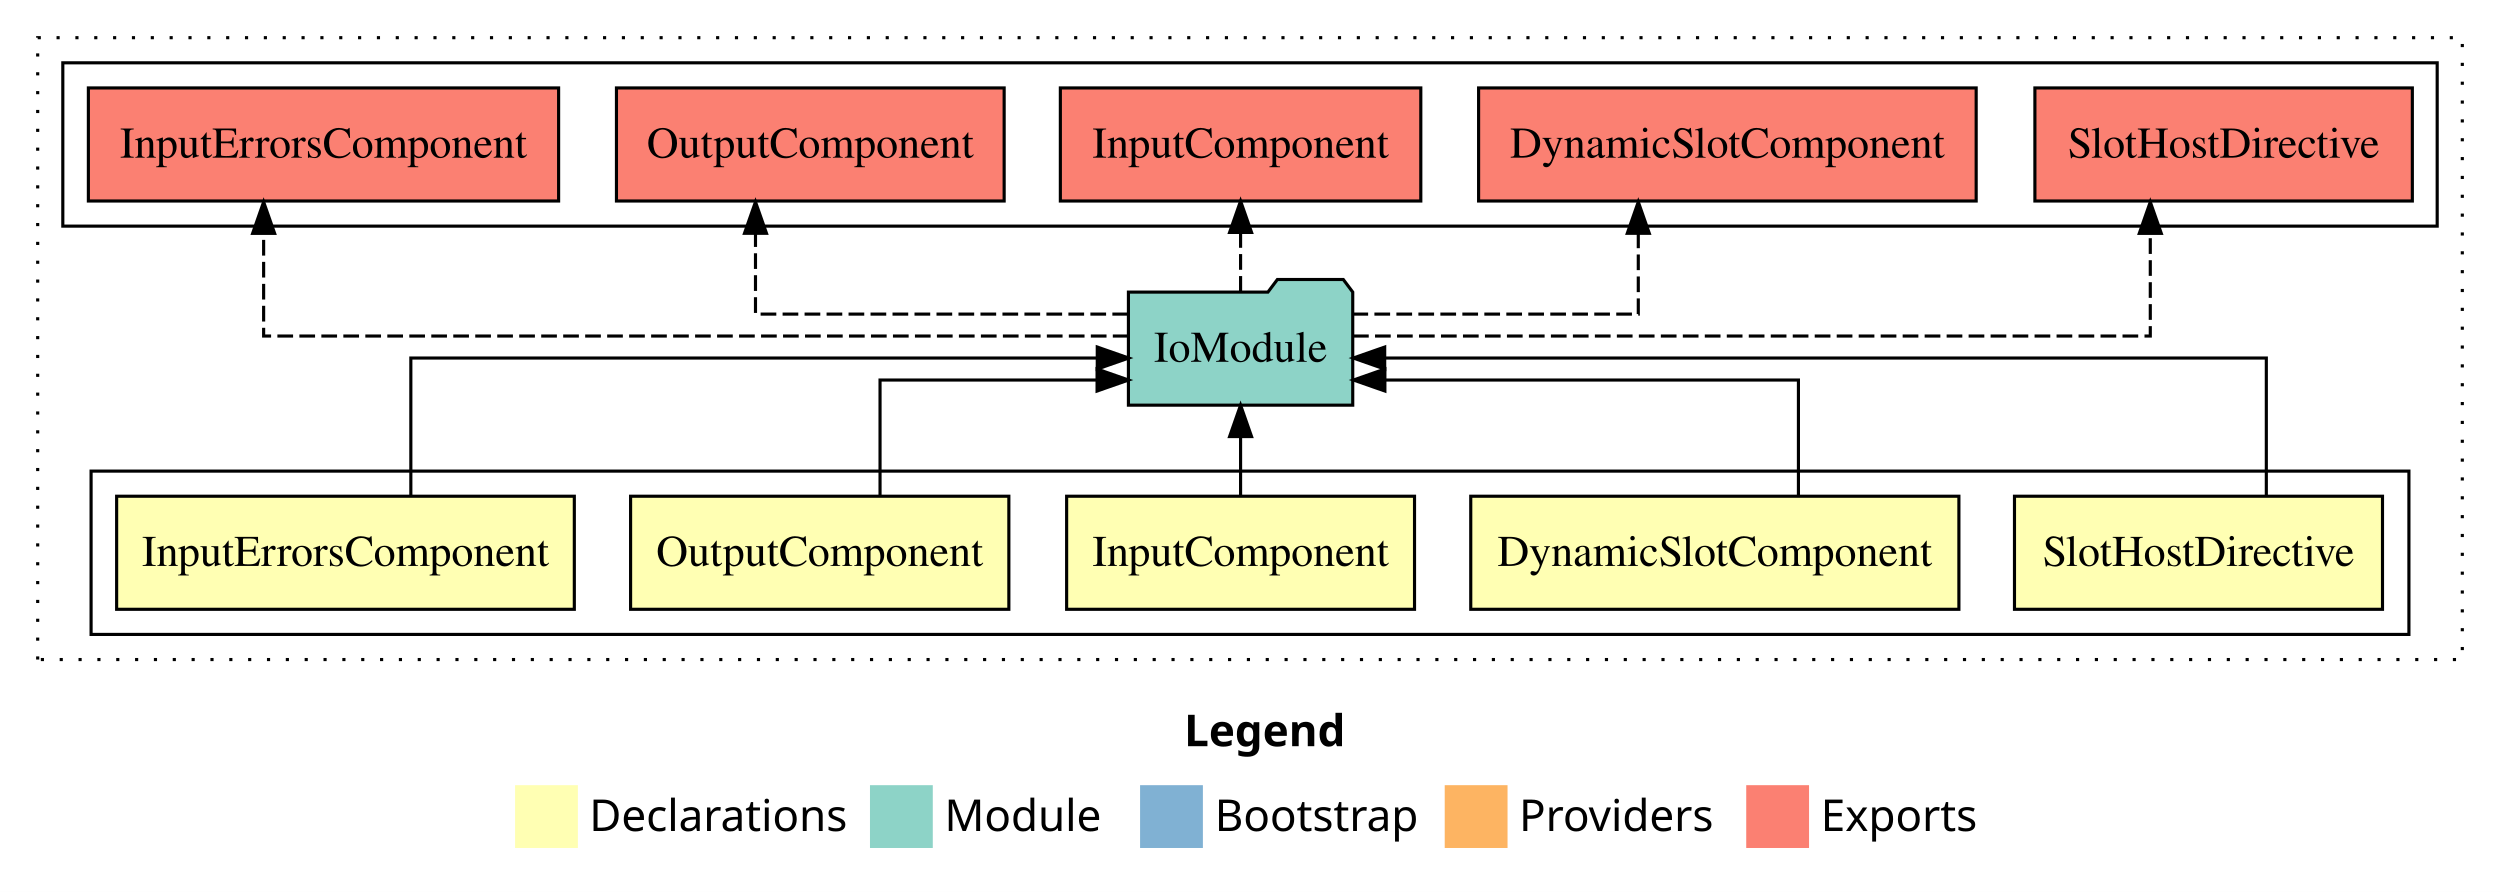
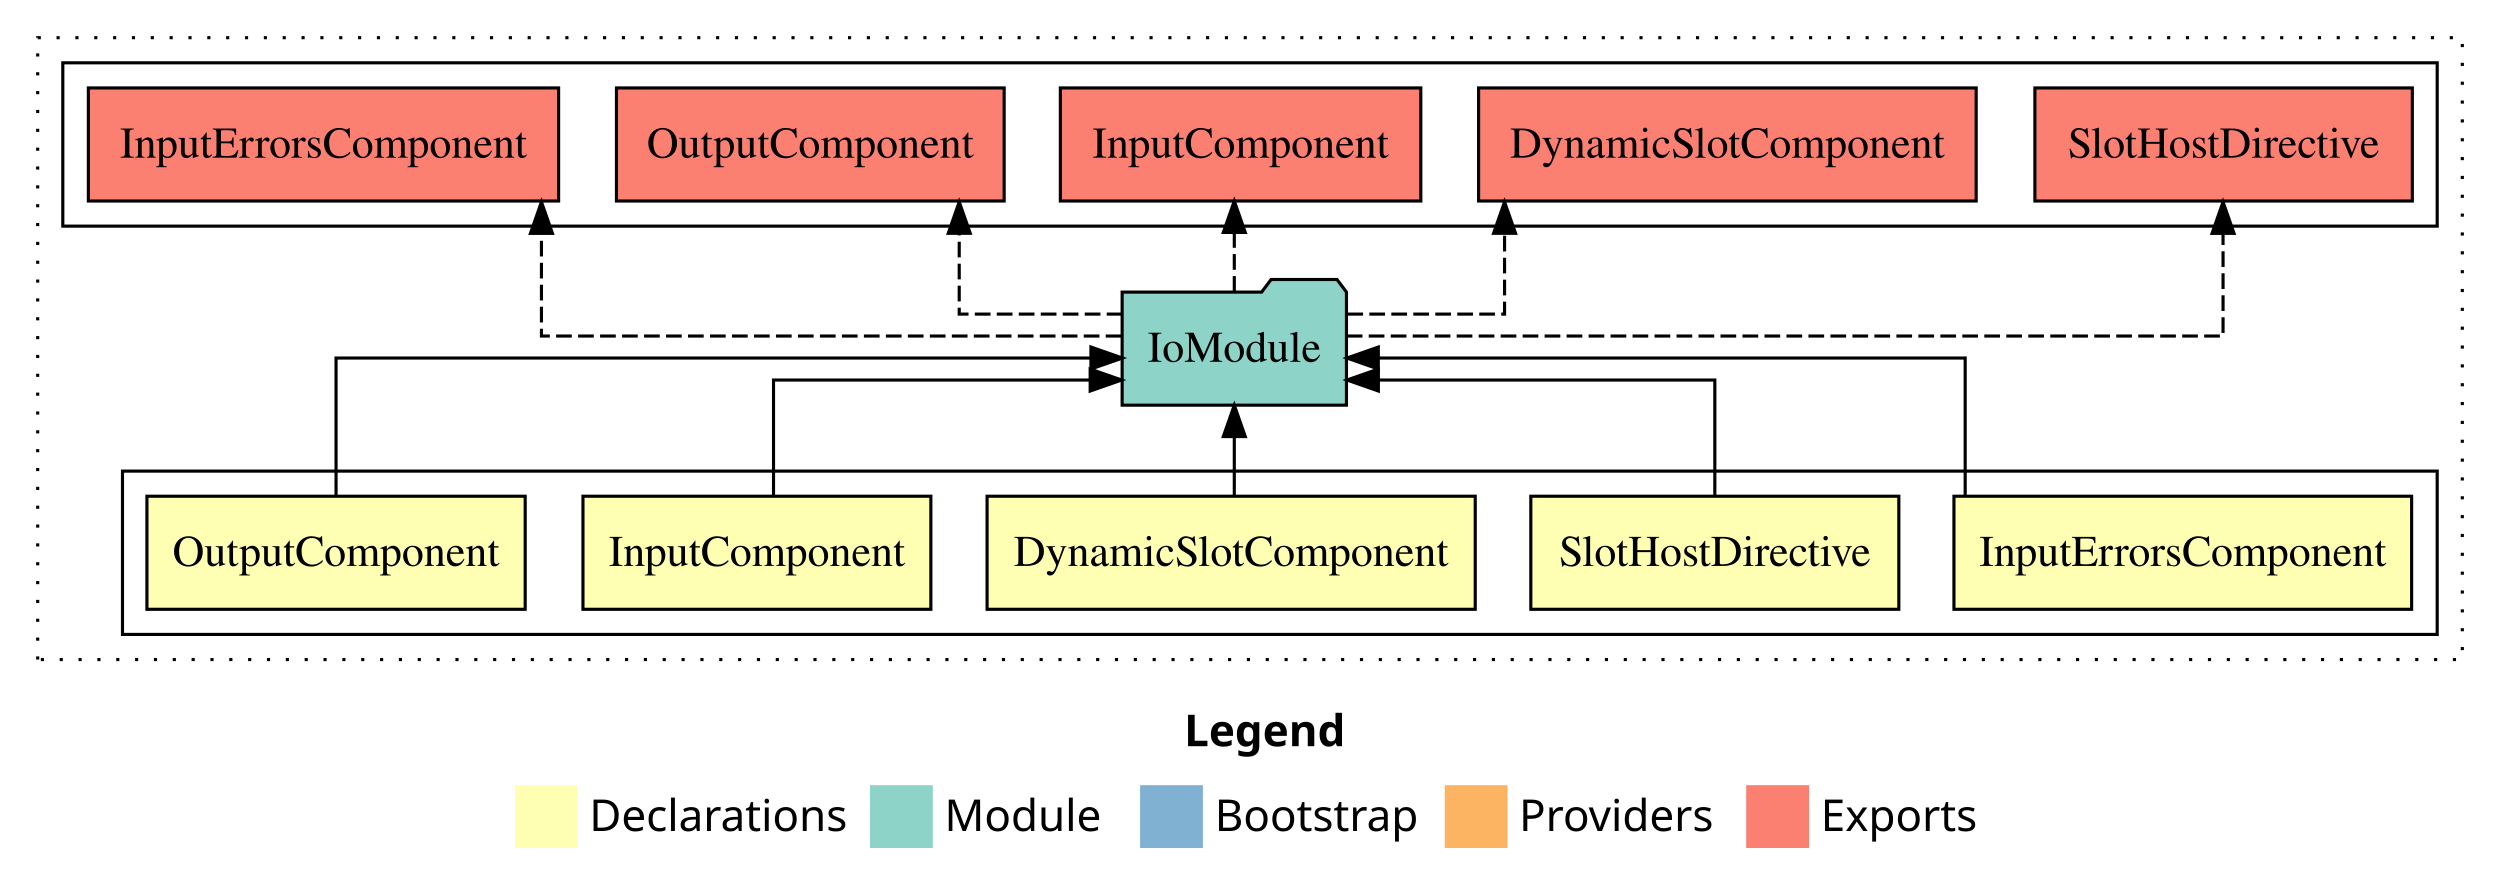
<svg xmlns="http://www.w3.org/2000/svg" width="796pt" height="284pt" viewBox="0.00 0.00 796.00 284.00">
  <g id="graph0" class="graph" transform="scale(1 1) rotate(0) translate(4 280)">
    <polygon fill="#ffffff" stroke="transparent" points="-4,4 -4,-280 792,-280 792,4 -4,4" />
    <text text-anchor="start" x="373.009" y="-42.4" font-family="sans-serif" font-weight="bold" font-size="14.00" fill="#000000">Legend</text>
    <polygon fill="#ffffb3" stroke="transparent" points="160,-10 160,-30 180,-30 180,-10 160,-10" />
    <text text-anchor="start" x="183.629" y="-15.4" font-family="sans-serif" font-size="14.00" fill="#000000">  Declarations</text>
    <polygon fill="#8dd3c7" stroke="transparent" points="273,-10 273,-30 293,-30 293,-10 273,-10" />
    <text text-anchor="start" x="296.725" y="-15.4" font-family="sans-serif" font-size="14.00" fill="#000000">  Module</text>
    <polygon fill="#80b1d3" stroke="transparent" points="359,-10 359,-30 379,-30 379,-10 359,-10" />
    <text text-anchor="start" x="382.781" y="-15.4" font-family="sans-serif" font-size="14.00" fill="#000000">  Bootstrap</text>
    <polygon fill="#fdb462" stroke="transparent" points="456,-10 456,-30 476,-30 476,-10 456,-10" />
    <text text-anchor="start" x="479.673" y="-15.4" font-family="sans-serif" font-size="14.00" fill="#000000">  Providers</text>
    <polygon fill="#fb8072" stroke="transparent" points="552,-10 552,-30 572,-30 572,-10 552,-10" />
    <text text-anchor="start" x="575.726" y="-15.4" font-family="sans-serif" font-size="14.00" fill="#000000">  Exports</text>
    <g id="clust1" class="cluster">
      <polygon fill="none" stroke="#000000" stroke-dasharray="1,5" points="8,-70 8,-268 780,-268 780,-70 8,-70" />
    </g>
    <g id="clust2" class="cluster">
-       <polygon fill="none" stroke="#000000" points="25,-78 25,-130 763,-130 763,-78 25,-78" />
+       <polygon fill="none" stroke="#000000" points="35,-78 35,-130 772,-130 772,-78 35,-78" />
    </g>
    <g id="clust9" class="cluster">
      <polygon fill="none" stroke="#000000" points="16,-208 16,-260 772,-260 772,-208 16,-208" />
    </g>
    <g id="node1" class="node">
-       <polygon fill="#ffffb3" stroke="#000000" points="754.588,-122 637.412,-122 637.412,-86 754.588,-86 754.588,-122" />
-       <text text-anchor="middle" x="696" y="-99.8" font-family="Times,serif" font-size="14.00" fill="#000000">SlotHostDirective</text>
+       <polygon fill="#ffffb3" stroke="#000000" points="763.863,-122 618.137,-122 618.137,-86 763.863,-86 763.863,-122" />
+       <text text-anchor="middle" x="691" y="-99.8" font-family="Times,serif" font-size="14.00" fill="#000000">InputErrorsComponent</text>
    </g>
    <g id="node6" class="node">
-       <polygon fill="#8dd3c7" stroke="#000000" points="426.711,-187 423.711,-191 402.711,-191 399.711,-187 355.289,-187 355.289,-151 426.711,-151 426.711,-187" />
-       <text text-anchor="middle" x="391" y="-164.8" font-family="Times,serif" font-size="14.00" fill="#000000">IoModule</text>
+       <polygon fill="#8dd3c7" stroke="#000000" points="424.711,-187 421.711,-191 400.711,-191 397.711,-187 353.289,-187 353.289,-151 424.711,-151 424.711,-187" />
+       <text text-anchor="middle" x="389" y="-164.8" font-family="Times,serif" font-size="14.00" fill="#000000">IoModule</text>
    </g>
    <g id="edge1" class="edge">
-       <path fill="none" stroke="#000000" d="M717.598,-122.267C717.598,-140.555 717.598,-166 717.598,-166 717.598,-166 436.886,-166 436.886,-166" />
-       <polygon fill="#000000" stroke="#000000" points="436.886,-162.5 426.886,-166 436.886,-169.5 436.886,-162.5" />
+       <path fill="none" stroke="#000000" d="M621.713,-122.267C621.713,-140.555 621.713,-166 621.713,-166 621.713,-166 434.851,-166 434.851,-166" />
+       <polygon fill="#000000" stroke="#000000" points="434.851,-162.5 424.851,-166 434.851,-169.5 434.851,-162.5" />
    </g>
    <g id="node2" class="node">
-       <polygon fill="#ffffb3" stroke="#000000" points="619.713,-122 464.287,-122 464.287,-86 619.713,-86 619.713,-122" />
-       <text text-anchor="middle" x="542" y="-99.8" font-family="Times,serif" font-size="14.00" fill="#000000">DynamicSlotComponent</text>
+       <polygon fill="#ffffb3" stroke="#000000" points="600.588,-122 483.412,-122 483.412,-86 600.588,-86 600.588,-122" />
+       <text text-anchor="middle" x="542" y="-99.8" font-family="Times,serif" font-size="14.00" fill="#000000">SlotHostDirective</text>
    </g>
    <g id="edge2" class="edge">
-       <path fill="none" stroke="#000000" d="M568.619,-122.009C568.619,-138.049 568.619,-159 568.619,-159 568.619,-159 436.944,-159 436.944,-159" />
-       <polygon fill="#000000" stroke="#000000" points="436.944,-155.5 426.944,-159 436.944,-162.5 436.944,-155.5" />
+       <path fill="none" stroke="#000000" d="M542,-122.009C542,-138.049 542,-159 542,-159 542,-159 434.872,-159 434.872,-159" />
+       <polygon fill="#000000" stroke="#000000" points="434.872,-155.5 424.872,-159 434.872,-162.5 434.872,-155.5" />
    </g>
    <g id="node3" class="node">
-       <polygon fill="#ffffb3" stroke="#000000" points="446.384,-122 335.616,-122 335.616,-86 446.384,-86 446.384,-122" />
-       <text text-anchor="middle" x="391" y="-99.8" font-family="Times,serif" font-size="14.00" fill="#000000">InputComponent</text>
+       <polygon fill="#ffffb3" stroke="#000000" points="465.713,-122 310.287,-122 310.287,-86 465.713,-86 465.713,-122" />
+       <text text-anchor="middle" x="388" y="-99.8" font-family="Times,serif" font-size="14.00" fill="#000000">DynamicSlotComponent</text>
    </g>
    <g id="edge3" class="edge">
-       <path fill="none" stroke="#000000" d="M391,-122.106C391,-122.106 391,-140.991 391,-140.991" />
-       <polygon fill="#000000" stroke="#000000" points="387.5,-140.991 391,-150.991 394.5,-140.991 387.5,-140.991" />
+       <path fill="none" stroke="#000000" d="M389,-122.106C389,-122.106 389,-140.991 389,-140.991" />
+       <polygon fill="#000000" stroke="#000000" points="385.5,-140.991 389,-150.991 392.5,-140.991 385.5,-140.991" />
    </g>
    <g id="node4" class="node">
-       <polygon fill="#ffffb3" stroke="#000000" points="317.22,-122 196.78,-122 196.78,-86 317.22,-86 317.22,-122" />
-       <text text-anchor="middle" x="257" y="-99.8" font-family="Times,serif" font-size="14.00" fill="#000000">OutputComponent</text>
+       <polygon fill="#ffffb3" stroke="#000000" points="292.384,-122 181.616,-122 181.616,-86 292.384,-86 292.384,-122" />
+       <text text-anchor="middle" x="237" y="-99.8" font-family="Times,serif" font-size="14.00" fill="#000000">InputComponent</text>
    </g>
    <g id="edge4" class="edge">
-       <path fill="none" stroke="#000000" d="M276.203,-122.009C276.203,-138.049 276.203,-159 276.203,-159 276.203,-159 345.307,-159 345.307,-159" />
-       <polygon fill="#000000" stroke="#000000" points="345.307,-162.5 355.307,-159 345.307,-155.5 345.307,-162.5" />
+       <path fill="none" stroke="#000000" d="M242.291,-122.009C242.291,-138.049 242.291,-159 242.291,-159 242.291,-159 343.111,-159 343.111,-159" />
+       <polygon fill="#000000" stroke="#000000" points="343.111,-162.5 353.111,-159 343.111,-155.5 343.111,-162.5" />
    </g>
    <g id="node5" class="node">
-       <polygon fill="#ffffb3" stroke="#000000" points="178.863,-122 33.137,-122 33.137,-86 178.863,-86 178.863,-122" />
-       <text text-anchor="middle" x="106" y="-99.8" font-family="Times,serif" font-size="14.00" fill="#000000">InputErrorsComponent</text>
+       <polygon fill="#ffffb3" stroke="#000000" points="163.22,-122 42.78,-122 42.78,-86 163.22,-86 163.22,-122" />
+       <text text-anchor="middle" x="103" y="-99.8" font-family="Times,serif" font-size="14.00" fill="#000000">OutputComponent</text>
    </g>
    <g id="edge5" class="edge">
-       <path fill="none" stroke="#000000" d="M126.81,-122.267C126.81,-140.555 126.81,-166 126.81,-166 126.81,-166 345.37,-166 345.37,-166" />
-       <polygon fill="#000000" stroke="#000000" points="345.37,-169.5 355.37,-166 345.37,-162.5 345.37,-169.5" />
+       <path fill="none" stroke="#000000" d="M103,-122.267C103,-140.555 103,-166 103,-166 103,-166 343.356,-166 343.356,-166" />
+       <polygon fill="#000000" stroke="#000000" points="343.356,-169.5 353.356,-166 343.356,-162.5 343.356,-169.5" />
    </g>
    <g id="node7" class="node">
      <polygon fill="#fb8072" stroke="#000000" points="764.089,-252 643.911,-252 643.911,-216 764.089,-216 764.089,-252" />
      <text text-anchor="middle" x="704" y="-229.8" font-family="Times,serif" font-size="14.00" fill="#000000">SlotHostDirective </text>
    </g>
    <g id="edge6" class="edge">
-       <path fill="none" stroke="#000000" stroke-dasharray="5,2" d="M426.808,-173C504.304,-173 680.652,-173 680.652,-173 680.652,-173 680.652,-205.698 680.652,-205.698" />
-       <polygon fill="#000000" stroke="#000000" points="677.152,-205.698 680.652,-215.698 684.152,-205.698 677.152,-205.698" />
+       <path fill="none" stroke="#000000" stroke-dasharray="5,2" d="M424.807,-173C507.321,-173 703.819,-173 703.819,-173 703.819,-173 703.819,-205.698 703.819,-205.698" />
+       <polygon fill="#000000" stroke="#000000" points="700.319,-205.698 703.819,-215.698 707.319,-205.698 700.319,-205.698" />
    </g>
    <g id="node8" class="node">
      <polygon fill="#fb8072" stroke="#000000" points="625.213,-252 466.786,-252 466.786,-216 625.213,-216 625.213,-252" />
      <text text-anchor="middle" x="546" y="-229.8" font-family="Times,serif" font-size="14.00" fill="#000000">DynamicSlotComponent </text>
    </g>
    <g id="edge7" class="edge">
-       <path fill="none" stroke="#000000" stroke-dasharray="5,2" d="M426.611,-180C464.065,-180 517.631,-180 517.631,-180 517.631,-180 517.631,-205.718 517.631,-205.718" />
-       <polygon fill="#000000" stroke="#000000" points="514.131,-205.718 517.631,-215.718 521.131,-205.718 514.131,-205.718" />
+       <path fill="none" stroke="#000000" stroke-dasharray="5,2" d="M424.994,-180C448.574,-180 475.05,-180 475.05,-180 475.05,-180 475.05,-205.718 475.05,-205.718" />
+       <polygon fill="#000000" stroke="#000000" points="471.55,-205.718 475.05,-215.718 478.55,-205.718 471.55,-205.718" />
    </g>
    <g id="node9" class="node">
      <polygon fill="#fb8072" stroke="#000000" points="448.384,-252 333.616,-252 333.616,-216 448.384,-216 448.384,-252" />
      <text text-anchor="middle" x="391" y="-229.8" font-family="Times,serif" font-size="14.00" fill="#000000">InputComponent </text>
    </g>
    <g id="edge8" class="edge">
-       <path fill="none" stroke="#000000" stroke-dasharray="5,2" d="M391,-187.106C391,-187.106 391,-205.991 391,-205.991" />
-       <polygon fill="#000000" stroke="#000000" points="387.5,-205.991 391,-215.991 394.5,-205.991 387.5,-205.991" />
+       <path fill="none" stroke="#000000" stroke-dasharray="5,2" d="M389,-187.106C389,-187.106 389,-205.991 389,-205.991" />
+       <polygon fill="#000000" stroke="#000000" points="385.5,-205.991 389,-215.991 392.5,-205.991 385.5,-205.991" />
    </g>
    <g id="node10" class="node">
      <polygon fill="#fb8072" stroke="#000000" points="315.721,-252 192.28,-252 192.28,-216 315.721,-216 315.721,-252" />
      <text text-anchor="middle" x="254" y="-229.8" font-family="Times,serif" font-size="14.00" fill="#000000">OutputComponent </text>
    </g>
    <g id="edge9" class="edge">
-       <path fill="none" stroke="#000000" stroke-dasharray="5,2" d="M355.177,-180C309.55,-180 236.547,-180 236.547,-180 236.547,-180 236.547,-205.718 236.547,-205.718" />
-       <polygon fill="#000000" stroke="#000000" points="233.047,-205.718 236.547,-215.718 240.047,-205.718 233.047,-205.718" />
+       <path fill="none" stroke="#000000" stroke-dasharray="5,2" d="M353.377,-180C329.129,-180 301.418,-180 301.418,-180 301.418,-180 301.418,-205.718 301.418,-205.718" />
+       <polygon fill="#000000" stroke="#000000" points="297.918,-205.718 301.418,-215.718 304.918,-205.718 297.918,-205.718" />
    </g>
    <g id="node11" class="node">
      <polygon fill="#fb8072" stroke="#000000" points="173.863,-252 24.137,-252 24.137,-216 173.863,-216 173.863,-252" />
      <text text-anchor="middle" x="99" y="-229.8" font-family="Times,serif" font-size="14.00" fill="#000000">InputErrorsComponent </text>
    </g>
    <g id="edge10" class="edge">
-       <path fill="none" stroke="#000000" stroke-dasharray="5,2" d="M355.317,-173C273.612,-173 79.94,-173 79.94,-173 79.94,-173 79.94,-205.698 79.94,-205.698" />
-       <polygon fill="#000000" stroke="#000000" points="76.44,-205.698 79.94,-215.698 83.44,-205.698 76.44,-205.698" />
+       <path fill="none" stroke="#000000" stroke-dasharray="5,2" d="M353.065,-173C290.554,-173 168.396,-173 168.396,-173 168.396,-173 168.396,-205.698 168.396,-205.698" />
+       <polygon fill="#000000" stroke="#000000" points="164.896,-205.698 168.396,-215.698 171.896,-205.698 164.896,-205.698" />
    </g>
  </g>
</svg>
